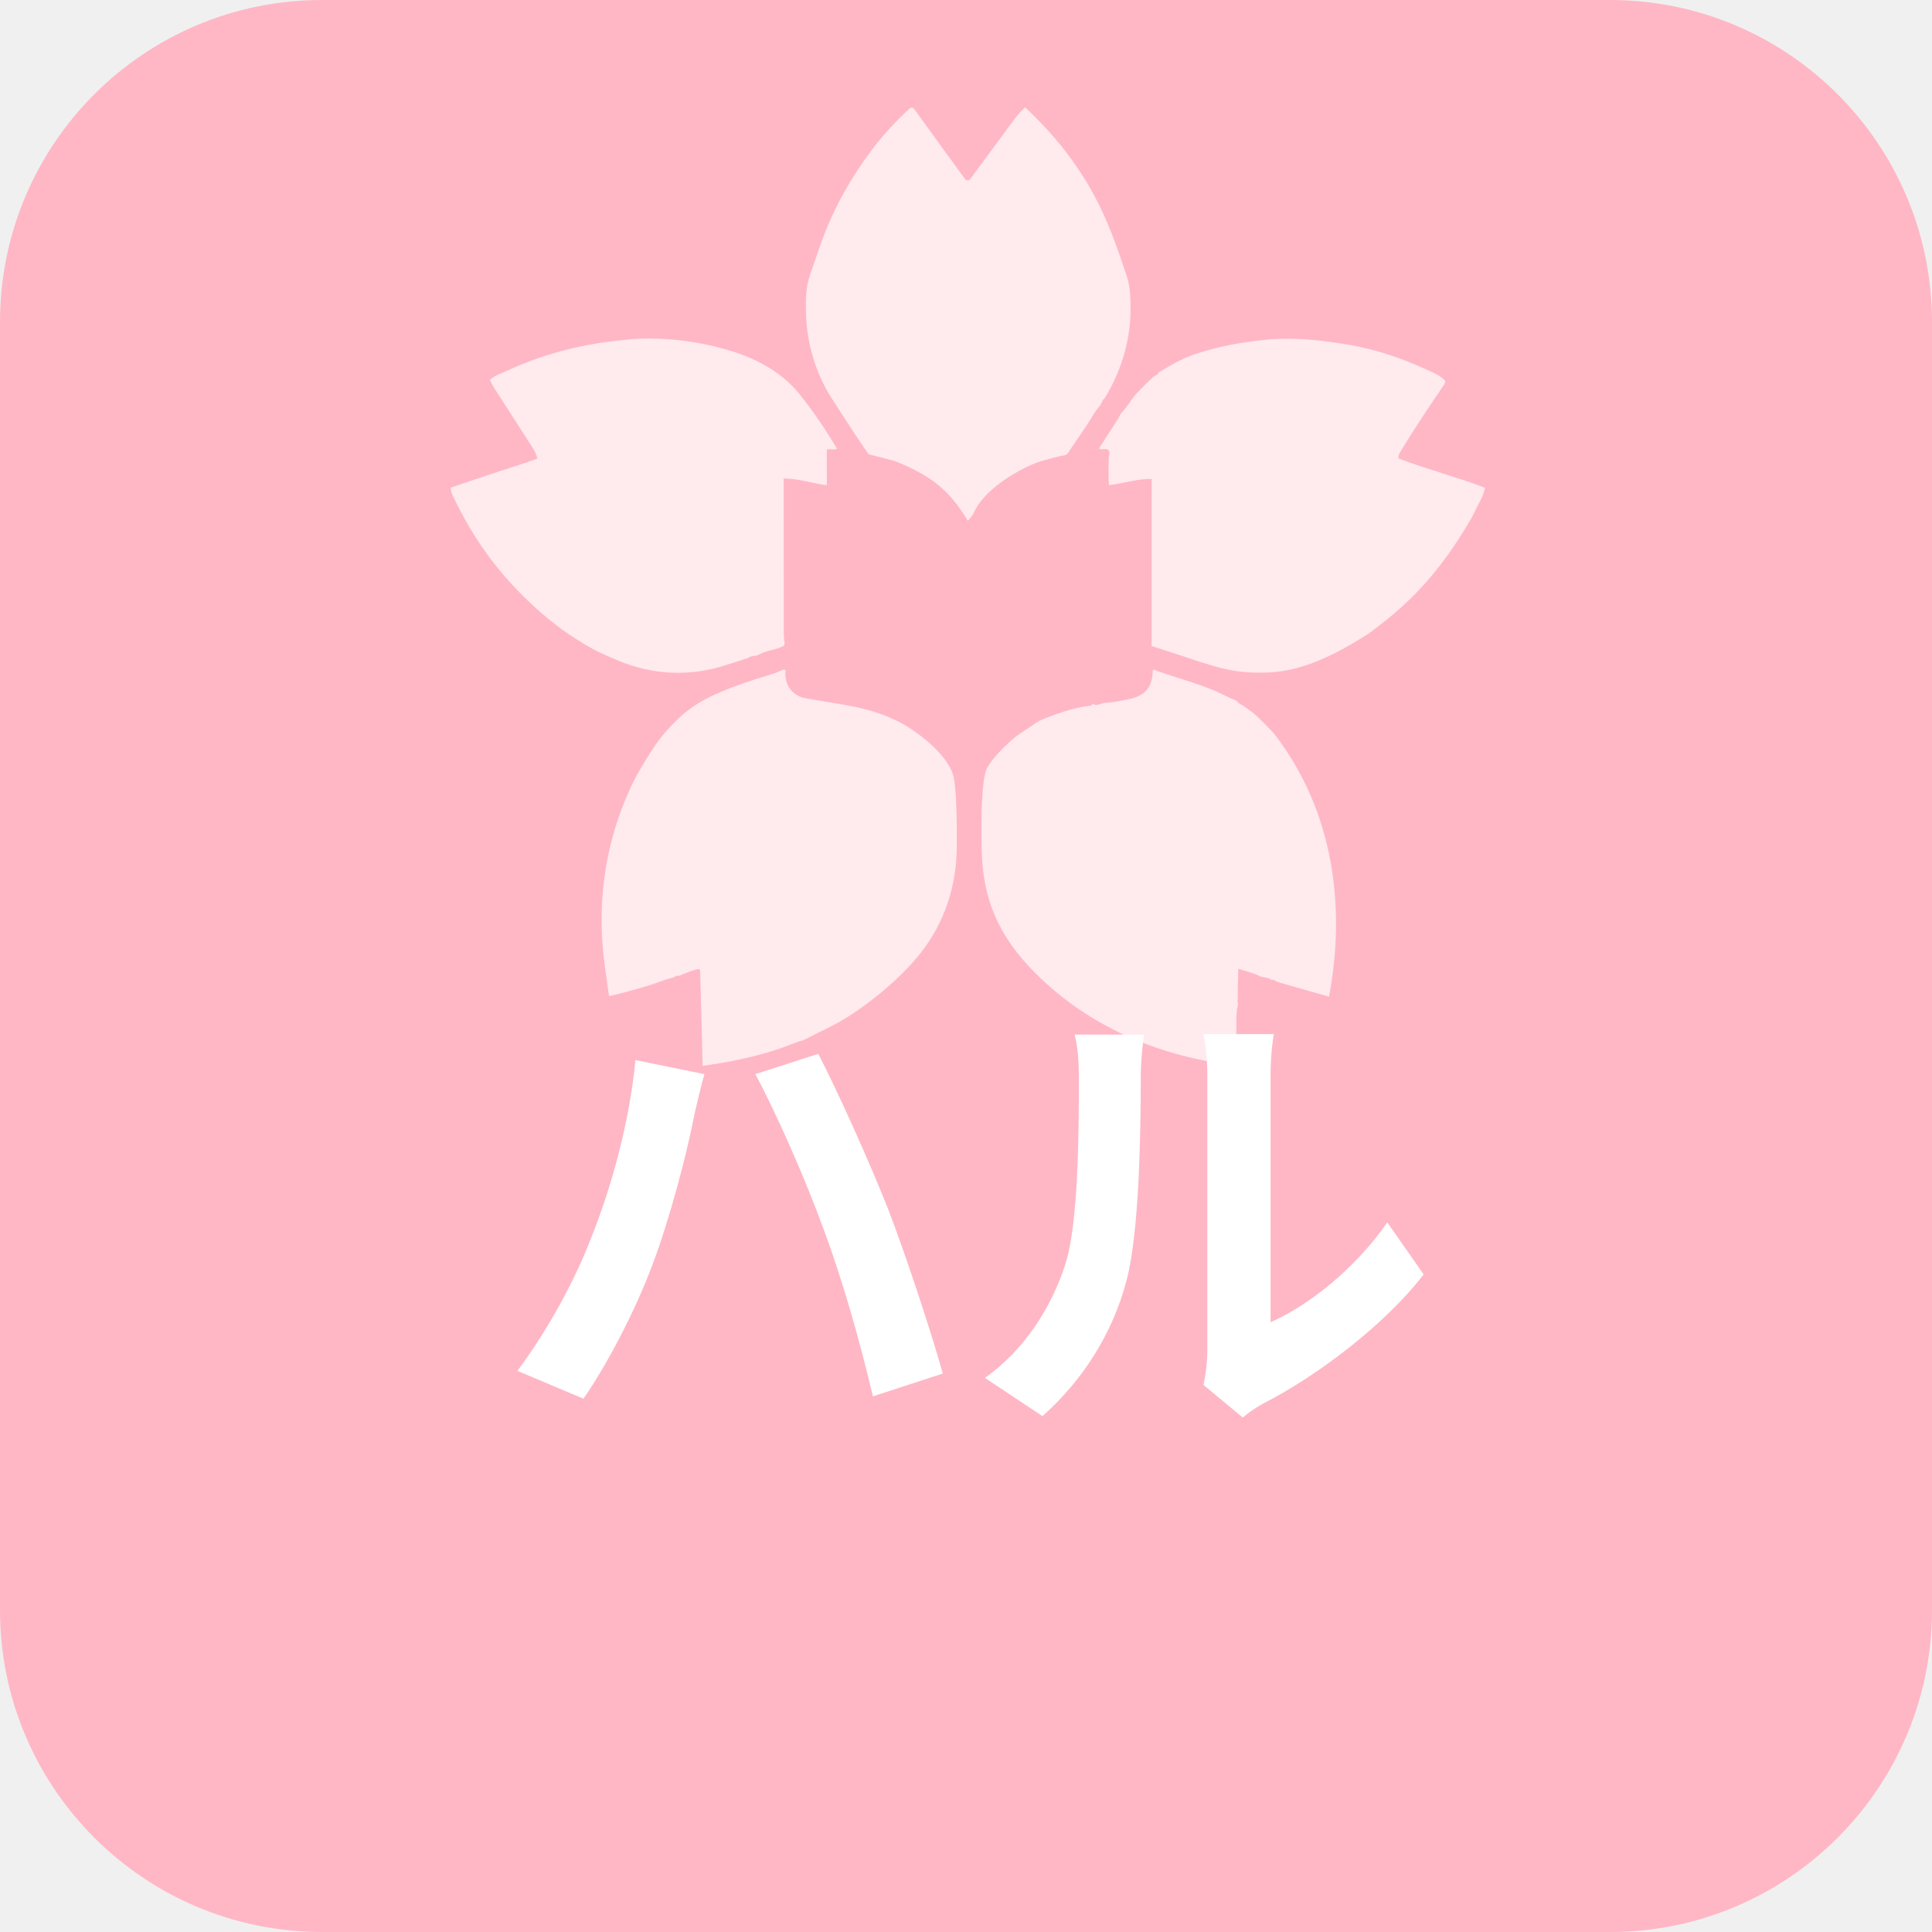
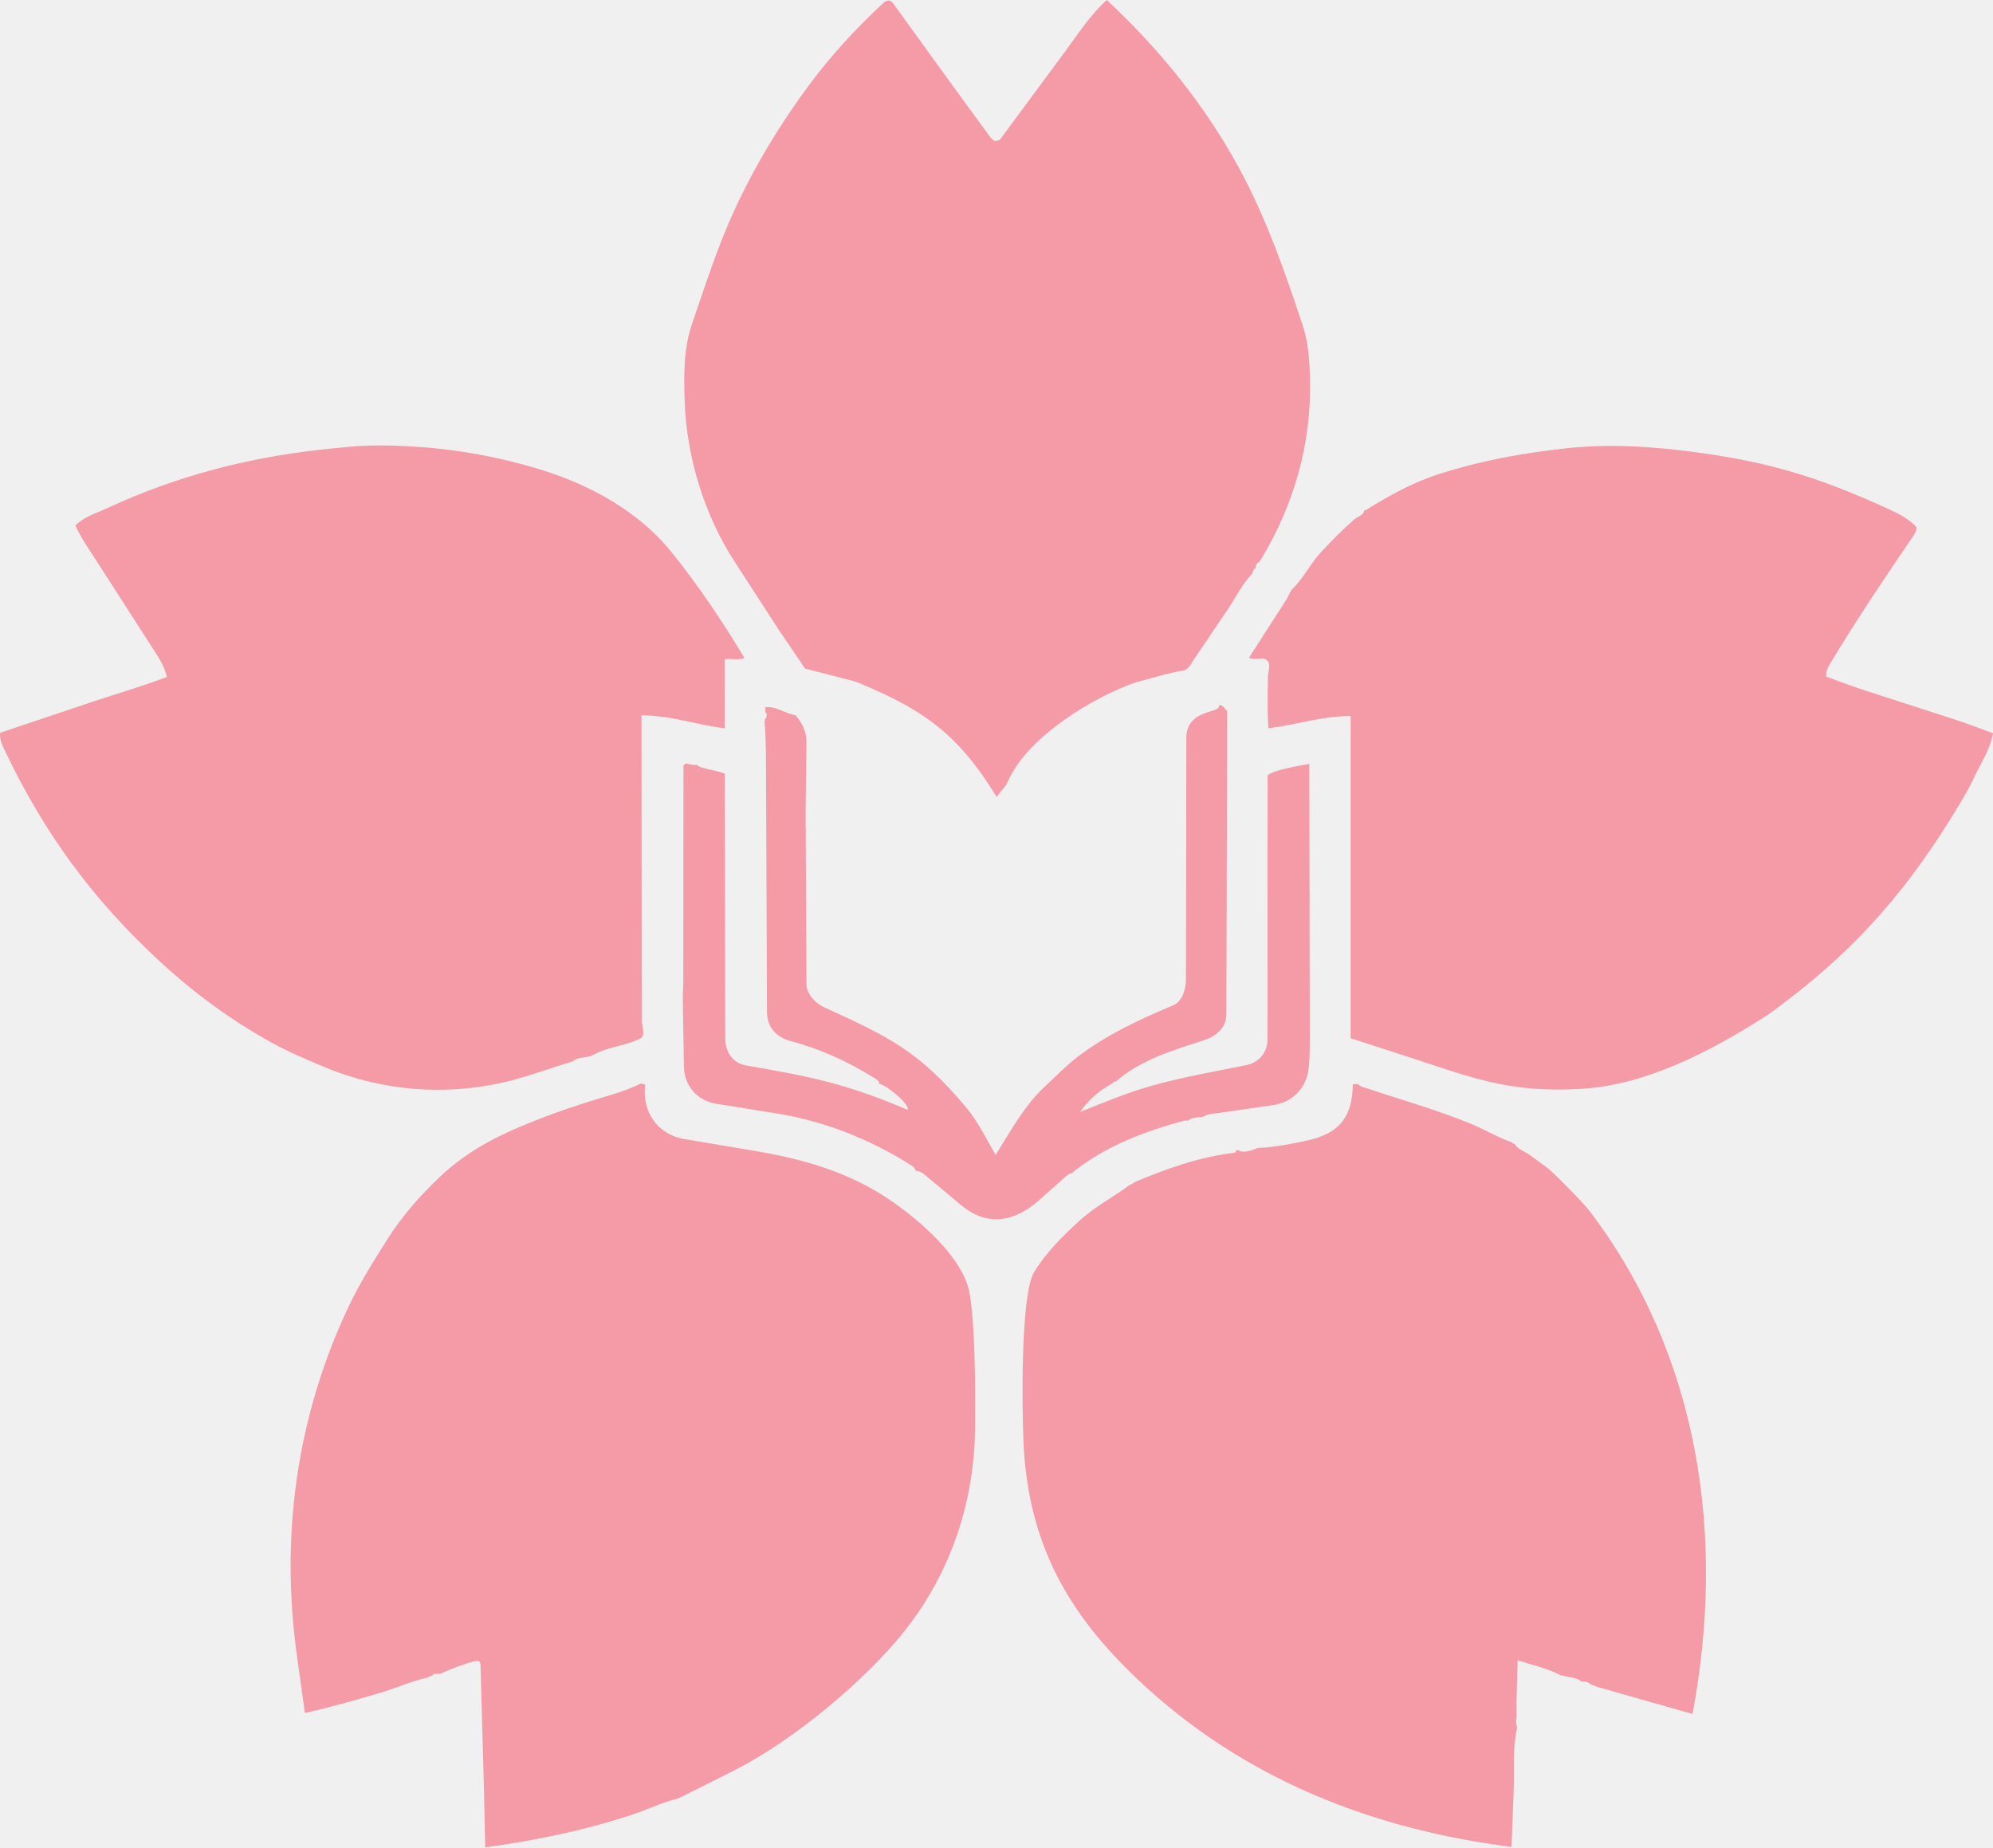
- <svg xmlns="http://www.w3.org/2000/svg" viewBox="0 0 180 180" width="180" height="180">
-   <rect width="180" height="180" rx="30" fill="#FFB7C5" />
-   <g transform="translate(42, 10) scale(0.0935)" fill="rgba(255,255,255,0.7)">
-     <path d="M333.6,560.84c-1.74,13.76,6.18,25.71,20.34,28.1l36.82,6.2c21.15,3.56,41.5,9.04,60.2,19.56,17.56,9.88,46.05,32.78,50.14,52.91,3.21,15.81,3.21,52.2,3.09,69.82-.26,38.32-12.12,74.6-35.69,104.84-20.8,26.68-59.2,58.16-88.98,73.13l-27,13.57c-.79.25-2.21,1.04-3.01,1.2-5.48,1.12-15.33,5.62-21.4,7.64-25.47,8.49-50.47,13.63-77.23,17.33l-.71-32.6-1.7-61.24c-.03-1.13-.26-2.03-.89-2.46-1.71-1.16-17.62,5.4-19.95,6.55h-1.83c-.92,0-2.04-.09-2.27,1.01-1.06-.05-2.04.87-3.02,1.08-7.97,1.75-15.46,5.21-23.66,7.67-13.05,3.91-25.65,7.45-39.21,10.53l-4.11-29.52c-8.61-61.92-.28-123.02,26.24-179.64,6.06-12.93,13.15-24.14,20.76-36.15,7.43-11.71,16.5-21.98,26.5-31.53,12.63-12.07,26.63-19.9,42.59-26.6s31.05-11.65,47.19-16.44c5.25-1.56,10.06-3.44,14.63-5.62.76,0,1.45.48,2.16.65Z" />
-     <path d="M665.33,309.64c.95-1.48,1.7-4.05,2.89-5.18,5.9-5.64,9.41-13.29,15.28-19.53,5.35-5.69,10.72-11.12,16.58-16.27,1.95-1.71,4.98-2.21,5.31-4.73.22-.04.61-.07.8-.19,11.95-7.45,24.13-14.26,38.08-18.72,21.45-6.86,42.52-10.71,64.96-13.18,22.99-2.53,44.98-1.05,67.9,2.03,38.73,5.21,64.23,13.26,99.47,29.36,5.12,2.34,10.07,4.93,13.96,8.92,1.11,1.14-.57,3.84-1.36,5.01-14.82,21.82-29.26,43.26-42.87,65.83-1.28,2.12-2.2,3.98-2.15,6.76,7.1,2.74,13.94,5.22,21.28,7.6l45.33,14.68c6.72,2.17,13.2,4.65,19.68,7.09-1.63,8.96-6.25,15.24-9.61,22.59-2.5,5.45-5.33,10.17-8.43,15.32-24.58,40.85-50.99,71.93-89.1,100.76-3.83,2.9-6.93,5.42-10.99,8-27.95,17.77-60.98,35.14-94.69,37.17-38.29,2.3-57.52-6.17-92.12-17.36l-27.19-8.79v-166.62c-15.8.11-27.35,4.51-42.51,6.32-.65-9.33-.36-17.72-.26-26.68.03-2.69,1.88-6.71-.73-8.65-2.27-1.69-5.57.55-9.07-1.09l19.57-30.44Z" />
-     <path d="M306.68,545.43c-3.27,1.91-7.85.66-10.19,3.17l-21.81,7c-36.01,11.92-74.27,10.25-109.24-4.86-8.56-3.7-16.58-7-24.68-11.48-21.17-11.7-40.1-25.54-57.81-41.88-35.48-32.74-60.54-67.13-81.08-110.62-1.27-2.68-2.05-5.19-1.82-7.89l47.84-16.06c12.92-4.34,25.44-7.85,38.39-12.83-.99-4.1-2.69-7.54-4.93-11.04l-31.63-49.19c-3.85-5.99-7.79-11.51-10.77-18.09,4.84-4.68,10.77-6.28,16.84-9.09,34.46-15.99,70.92-25.69,108.79-29.93,11.45-1.28,21.61-2.43,33.14-2.33,28.4.26,56.21,4.42,83.31,12.97,24.98,7.88,49.53,21.53,66.05,42.01,14.08,17.46,26.22,35.57,37.87,54.94-3.98,1.38-6.79,0-10.27.62l.06,35.68c-16.07-1.91-26.17-6.43-43.06-6.7l.15,157.35c0,2.88,2.09,8.19-.62,9.68-8.01,4.1-17.11,4.27-24.5,8.58Z" />
-     <path d="M652.34,288.68c-.57.95-1.25,1.27-1.15,1.93-1.41.31-2,1.75-2.02,3.08-1.49.74-1.19,2.41-1.87,3.12-5.36,5.62-8.39,12.22-12.57,18.39l-17.27,25.56c-1.55,2.3-2.83,5.51-6.01,6-6.79,1.05-13.04,3.07-19.23,4.68-3.98,1.04-6.68,1.9-9.83,3.16-21.49,8.6-51.7,27.72-61.17,49.23-.24.55-.74,1.01-.73,1.66l-5.22,6.54c-19.34-31.91-37.41-44.77-70.01-58.45-2.18-.92-3.92-1.51-5.7-1.92l-23.31-5.99-13.6-20.04-22.87-35.3c-15.56-24.01-24.78-53.93-25.76-82.64-.47-13.85-.66-27.39,3.88-40.53,6.97-20.17,13.1-39.68,22.09-59.08,10.64-22.96,23.41-43.99,38.45-64.25,11.61-15.63,24.37-29.35,38.5-42.49.85-.79,2.16-1.15,2.82-1.03.51.1,1.45.59,1.98,1.33l29.32,40.55,21.08,28.86c.77,1.05,1.88,1.86,2.73,1.83.71-.02,1.83-.24,2.48-1.12l33.53-45.38c6.76-9.15,12.54-18.29,21.37-26.4,27.51,25.68,50.57,54.21,68.24,86.62,14.21,26.05,23.6,53.23,32.91,81.08,3.15,9.42,3.65,18.15,3.92,28.13.89,33.32-8.16,64.76-24.99,92.85Z" />
-     <path d="M702.06,560.44c1.55,1.61,3.94,1.97,6.41,2.8,18.02,6.04,35.33,10.84,53.06,18.21,5.53,2.3,14.58,7.39,19.68,8.95.52.16,1.34,1.26,1.93.92,1.35,2.86,4.85,3.7,7.52,5.63l8.76,6.35c3.72,2.7,19.43,18.81,22.34,22.63,56.94,74.71,70.62,168.79,53.35,260.25l-49-13.94c-.83-.24-2.2-1.01-3.11-1.06-1.17-.88-2.46-1.82-4.09-1.74-.54.03-1.07-.23-1.61-.25-1.37-1.31-3.42-1.69-5.28-1.96-1.55-.22-3.47-.99-4.99-.99-6.74-3.64-14.56-5.28-22.35-7.85l-.58,21.84.07,1.85-.03,2.26v1.76s0,2.2,0,2.2c-.7,1.83.5,4.05.12,5.83-2.28,10.45-1.21,21.33-1.63,32.43l-1.08,28.34c-72.85-9.19-139.19-35.62-192.74-86.05-37.16-35-57.38-71.42-59.63-123.49-.73-16.83-1.63-76.04,5.56-87.75,6.31-10.27,14.53-18.35,23.39-26.47,8.12-7.44,17.72-12.29,26.19-18.66.61.03,1.75-.69,2.06-1.2,16.55-6.88,33.27-13.08,51.72-15.24.95-.15,1.47-.87.58-1.35.46.09,1.17-.19,1.58.03,3.17,1.72,6.76-.01,9.94-1.14,1.15-.27,2.7-.13,3.91-.25,7.35-.74,14.61-2.04,22.33-3.78,16.66-3.77,22.87-12.78,23.02-28.94l2.61-.18Z" />
+ <svg xmlns="http://www.w3.org/2000/svg" id="_레이어_2" data-name="레이어 2" viewBox="0 0 1030.48 955.15">
+   <defs>
+     <style>
+       .cls-1 {
+         fill: #f59ba7;
+       }
+     </style>
+   </defs>
+   <g id="_레이어_1-2" data-name="레이어 1">
+     <g>
+       <path class="cls-1" d="M333.6,560.84c-1.74,13.76,6.18,25.71,20.34,28.1l36.82,6.2c21.15,3.56,41.5,9.04,60.2,19.56,17.56,9.88,46.05,32.78,50.14,52.91,3.21,15.81,3.21,52.2,3.09,69.82-.26,38.32-12.12,74.6-35.69,104.84-20.8,26.68-59.2,58.16-88.98,73.13l-27,13.57c-.79.25-2.21,1.04-3.01,1.2-5.48,1.12-15.33,5.62-21.4,7.64-25.47,8.49-50.47,13.63-77.23,17.33l-.71-32.6-1.7-61.24c-.03-1.13-.26-2.03-.89-2.46-1.71-1.16-17.62,5.4-19.95,6.55h-1.83c-.92,0-2.04-.09-2.27,1.01-1.06-.05-2.04.87-3.02,1.08-7.97,1.75-15.46,5.21-23.66,7.67-13.05,3.91-25.65,7.45-39.21,10.53l-4.11-29.52c-8.61-61.92-.28-123.02,26.24-179.64,6.06-12.93,13.15-24.14,20.76-36.15,7.43-11.71,16.5-21.98,26.5-31.53,12.63-12.07,26.63-19.9,42.59-26.6s31.05-11.65,47.19-16.44c5.25-1.56,10.06-3.44,14.63-5.62.76,0,1.45.48,2.16.65Z" />
+       <g>
+         <g>
+           <path class="cls-1" d="M665.33,309.64c.95-1.48,1.7-4.05,2.89-5.18,5.9-5.64,9.41-13.29,15.28-19.53,5.35-5.69,10.72-11.12,16.58-16.27,1.95-1.71,4.98-2.21,5.31-4.73.22-.04.61-.07.8-.19,11.95-7.45,24.13-14.26,38.08-18.72,21.45-6.86,42.52-10.71,64.96-13.18,22.99-2.53,44.98-1.05,67.9,2.03,38.73,5.21,64.23,13.26,99.47,29.36,5.12,2.34,10.07,4.93,13.96,8.92,1.11,1.14-.57,3.84-1.36,5.01-14.82,21.82-29.26,43.26-42.87,65.83-1.28,2.12-2.2,3.98-2.15,6.76,7.1,2.74,13.94,5.22,21.28,7.6l45.33,14.68c6.72,2.17,13.2,4.65,19.68,7.09-1.63,8.96-6.25,15.24-9.61,22.59-2.5,5.45-5.33,10.17-8.43,15.32-24.58,40.85-50.99,71.93-89.1,100.76-3.83,2.9-6.93,5.42-10.99,8-27.95,17.77-60.98,35.14-94.69,37.17-38.29,2.3-57.52-6.17-92.12-17.36l-27.19-8.79v-166.62c-15.8.11-27.35,4.51-42.51,6.32-.65-9.33-.36-17.72-.26-26.68.03-2.69,1.88-6.71-.73-8.65-2.27-1.69-5.57.55-9.07-1.09l19.57-30.44Z" />
+           <path class="cls-1" d="M306.68,545.43c-3.27,1.91-7.85.66-10.19,3.17l-21.81,7c-36.01,11.92-74.27,10.25-109.24-4.86-8.56-3.7-16.58-7-24.68-11.48-21.17-11.7-40.1-25.54-57.81-41.88-35.48-32.74-60.54-67.13-81.08-110.62-1.27-2.68-2.05-5.19-1.82-7.89l47.84-16.06c12.92-4.34,25.44-7.85,38.39-12.83-.99-4.1-2.69-7.54-4.93-11.04l-31.63-49.19c-3.85-5.99-7.79-11.51-10.77-18.09,4.84-4.68,10.77-6.28,16.84-9.09,34.46-15.99,70.92-25.69,108.79-29.93,11.45-1.28,21.61-2.43,33.14-2.33,28.4.26,56.21,4.42,83.31,12.97,24.98,7.88,49.53,21.53,66.05,42.01,14.08,17.46,26.22,35.57,37.87,54.94-3.98,1.38-6.79,0-10.27.62l.06,35.68c-16.07-1.91-26.17-6.43-43.06-6.7l.15,157.35c0,2.88,2.09,8.19-.62,9.68-8.01,4.1-17.11,4.27-24.5,8.58Z" />
+         </g>
+         <g>
+           <path class="cls-1" d="M652.34,288.68c-.57.95-1.25,1.27-1.15,1.93-1.41.31-2,1.75-2.02,3.08-1.49.74-1.19,2.41-1.87,3.12-5.36,5.62-8.39,12.22-12.57,18.39l-17.27,25.56c-1.55,2.3-2.83,5.51-6.01,6-6.79,1.05-13.04,3.07-19.23,4.68-3.98,1.04-6.68,1.9-9.83,3.16-21.49,8.6-51.7,27.72-61.17,49.23-.24.55-.74,1.01-.73,1.66l-5.22,6.54c-19.34-31.91-37.41-44.77-70.01-58.45-2.18-.92-3.92-1.51-5.7-1.92l-23.31-5.99-13.6-20.04-22.87-35.3c-15.56-24.01-24.78-53.93-25.76-82.64-.47-13.85-.66-27.39,3.88-40.53,6.97-20.17,13.1-39.68,22.09-59.08,10.64-22.96,23.41-43.99,38.45-64.25,11.61-15.63,24.37-29.35,38.5-42.49.85-.79,2.16-1.15,2.82-1.03.51.1,1.45.59,1.98,1.33l29.32,40.55,21.08,28.86c.77,1.05,1.88,1.86,2.73,1.83.71-.02,1.83-.24,2.48-1.12l33.53-45.38c6.76-9.15,12.54-18.29,21.37-26.4,27.51,25.68,50.57,54.21,68.24,86.62,14.21,26.05,23.6,53.23,32.91,81.08,3.15,9.42,3.65,18.15,3.92,28.13.89,33.32-8.16,64.76-24.99,92.85Z" />
+           <path class="cls-1" d="M634.52,367.44l-.43,156.77c-.02,7.75-5.81,11.81-12.1,13.8-16.08,5.1-32.73,10.3-44.97,21.13-1.05-.07-1.82.99-2.59,1.42-6.06,3.36-11.84,8.19-15.9,14.31,13.51-5.39,24.77-10.11,37.54-13.67,16.06-4.49,32.04-7.2,48.35-10.51,6.5-1.32,10.93-6.53,10.94-13.38l.06-136.38c2.6-2.76,16.49-5.08,21.56-6l.25,136.7v6.73c0,4.42-.05,9.05-.55,13.75-1.11,10.4-8.22,17.77-18.54,19.27l-26.89,3.91c-3.32.48-6.41.41-8.91,1.99-.7.36-2.07.24-2.88.37-1.81.28-3.78.38-5.15,1.75-.64.04-1.35-.14-1.98.02-20.19,5.34-40.62,13.2-56.95,26.11-.27.21-.81.65-.94.96-1.4.14-2.57,1.04-3.84,2.17l-13.22,11.77c-12.6,11.22-26.75,14.12-40.54,2.59l-19.11-15.97c-1.58-1.32-2.72-1.43-4.26-1.73-.33-1.07-.81-1.88-2.19-2.75-21.63-13.61-44.8-22.89-70.04-26.94l-30.89-4.96c-9.96-1.6-16.55-9.28-16.72-19.22l-.58-33.82c-.07-4.02.25-7.24.25-11.3l.09-110.56c.25-.45,1.03-.67,1.22-1.14,1.3.44,2.66.75,4.04.85.52.04,1.28-.04,1.77-.08,1.22,2.01,9.8,2.72,14.33,4.58l.25,136.75c.01,7.22,3.91,12.96,10.83,14.15,33.28,5.72,51.45,9.31,83.54,22.94.81-3.4-12.11-13.55-14.78-13.38.25-1.41-1.45-2.45-2.87-3.32-13.53-8.33-27.52-14.78-42.92-18.87-7.23-1.92-12.2-6.97-12.23-14.9l-.51-129.18c-.03-7.43-.18-14.16-.74-20.86-.04-.49.23-1.02.22-1.52.45-.44.86-1,.87-1.68,0-.5.21-1.89-.76-1.59.29-.88-.14-1.99-.01-2.89,5.22-.55,9.71,2.73,14.71,3.98.31.08.69.19,1.01.18,3.34,4.03,5.69,8.25,5.62,14.12l-.43,35.74.44,89.29c.03,5.15,4.9,9.93,9.17,11.87,33.3,15.15,48.98,22.63,73.26,51.58,6.15,7.33,10.1,15.68,15.39,24.71,7.99-12.79,14.98-25.82,26.01-35.89,5.23-4.78,9.76-9.64,15.3-13.97,15.37-12.02,32.62-19.93,50.5-27.51,4.66-1.97,6.57-8.33,6.58-13.26l.18-124.72c.02-15.63,17.97-12.56,16.86-17.08,2.53-.36,3.01,2.25,4.25,2.78Z" />
+         </g>
+       </g>
+       <path class="cls-1" d="M702.06,560.44c1.55,1.61,3.94,1.97,6.41,2.8,18.02,6.04,35.33,10.84,53.06,18.21,5.53,2.3,14.58,7.39,19.68,8.95.52.16,1.34,1.26,1.93.92,1.35,2.86,4.85,3.7,7.52,5.63l8.76,6.35c3.72,2.7,19.43,18.81,22.34,22.63,56.94,74.71,70.62,168.79,53.35,260.25l-49-13.94c-.83-.24-2.2-1.01-3.11-1.06-1.17-.88-2.46-1.82-4.09-1.74-.54.03-1.07-.23-1.61-.25-1.37-1.31-3.42-1.69-5.28-1.96-1.55-.22-3.47-.99-4.99-.99-6.74-3.64-14.56-5.28-22.35-7.85l-.58,21.84.07,1.85-.03,2.26v1.76s0,2.2,0,2.2c-.7,1.83.5,4.05.12,5.83-2.28,10.45-1.21,21.33-1.63,32.43l-1.08,28.34c-72.85-9.19-139.19-35.62-192.74-86.05-37.16-35-57.38-71.42-59.63-123.49-.73-16.83-1.63-76.04,5.56-87.75,6.31-10.27,14.53-18.35,23.39-26.47,8.12-7.44,17.72-12.29,26.19-18.66.61.03,1.75-.69,2.06-1.2,16.55-6.88,33.27-13.08,51.72-15.24.95-.15,1.47-.87.58-1.35.46.09,1.17-.19,1.58.03,3.17,1.72,6.76-.01,9.94-1.14,1.15-.27,2.7-.13,3.91-.25,7.35-.74,14.61-2.04,22.33-3.78,16.66-3.77,22.87-12.78,23.02-28.94l2.61-.18Z" />
+     </g>
  </g>
-   <text x="90" y="130" text-anchor="middle" font-family="sans-serif" font-weight="700" font-size="44" fill="white">ハル</text>
</svg>
